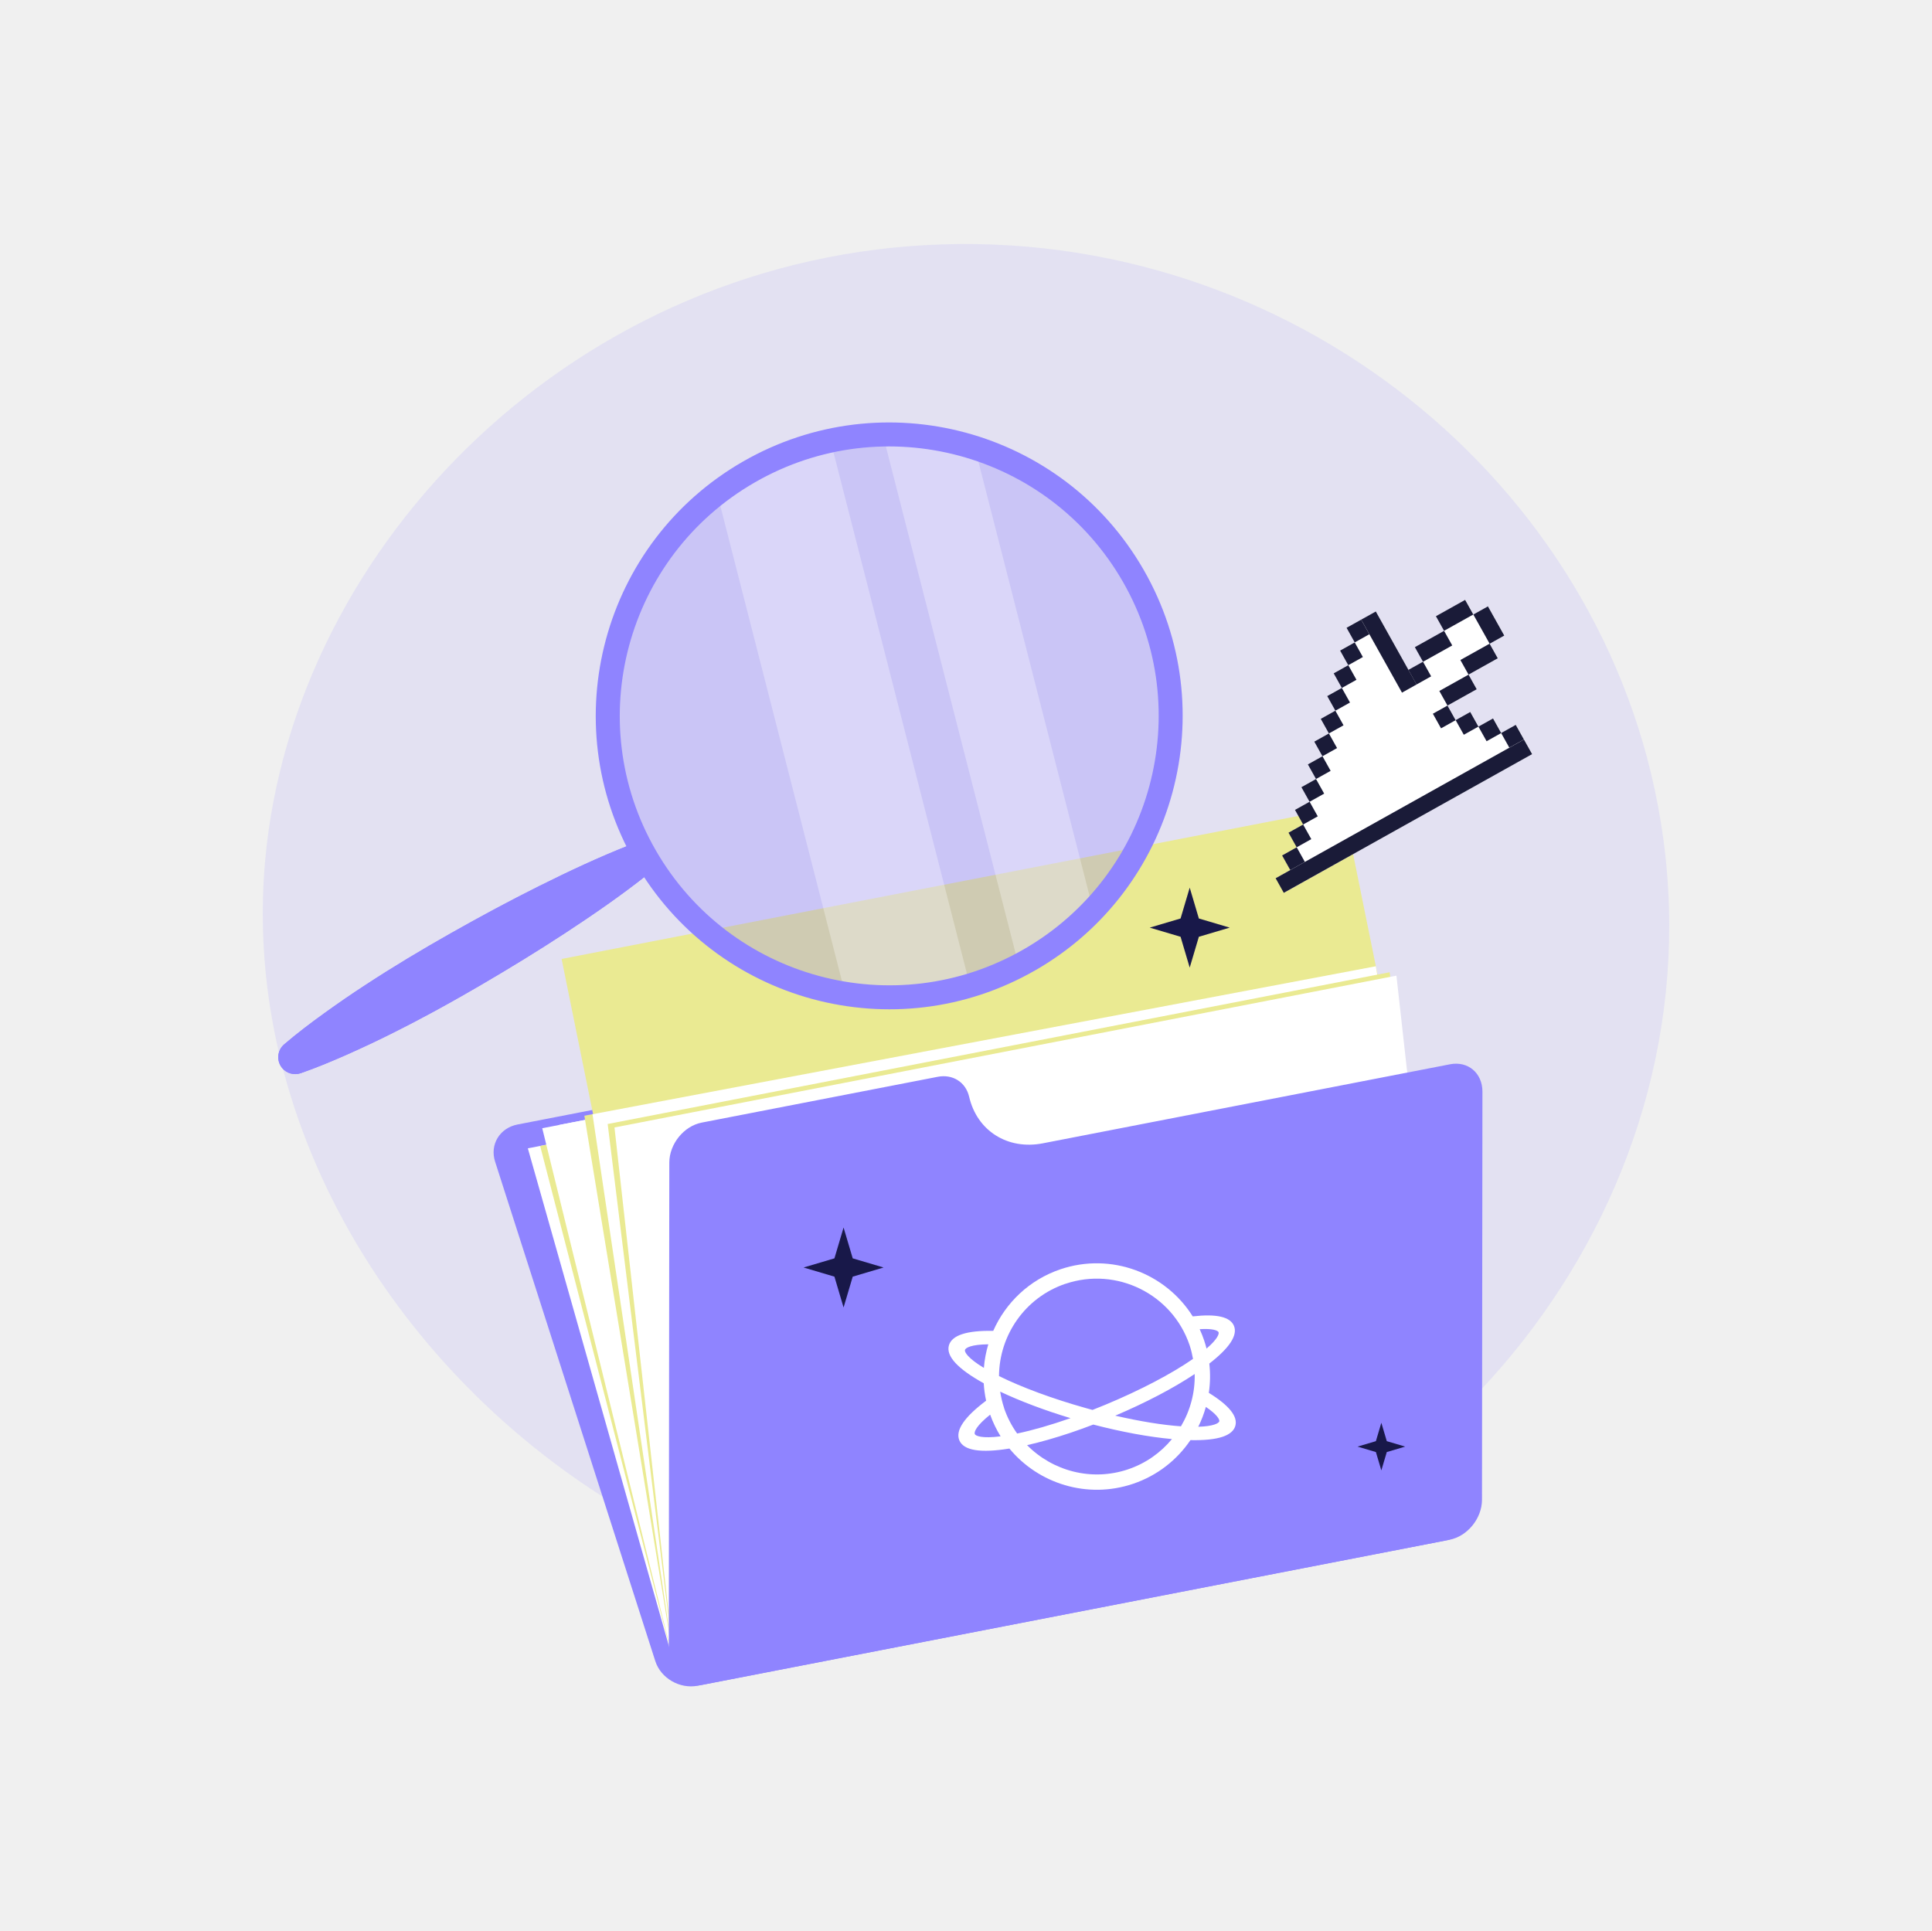
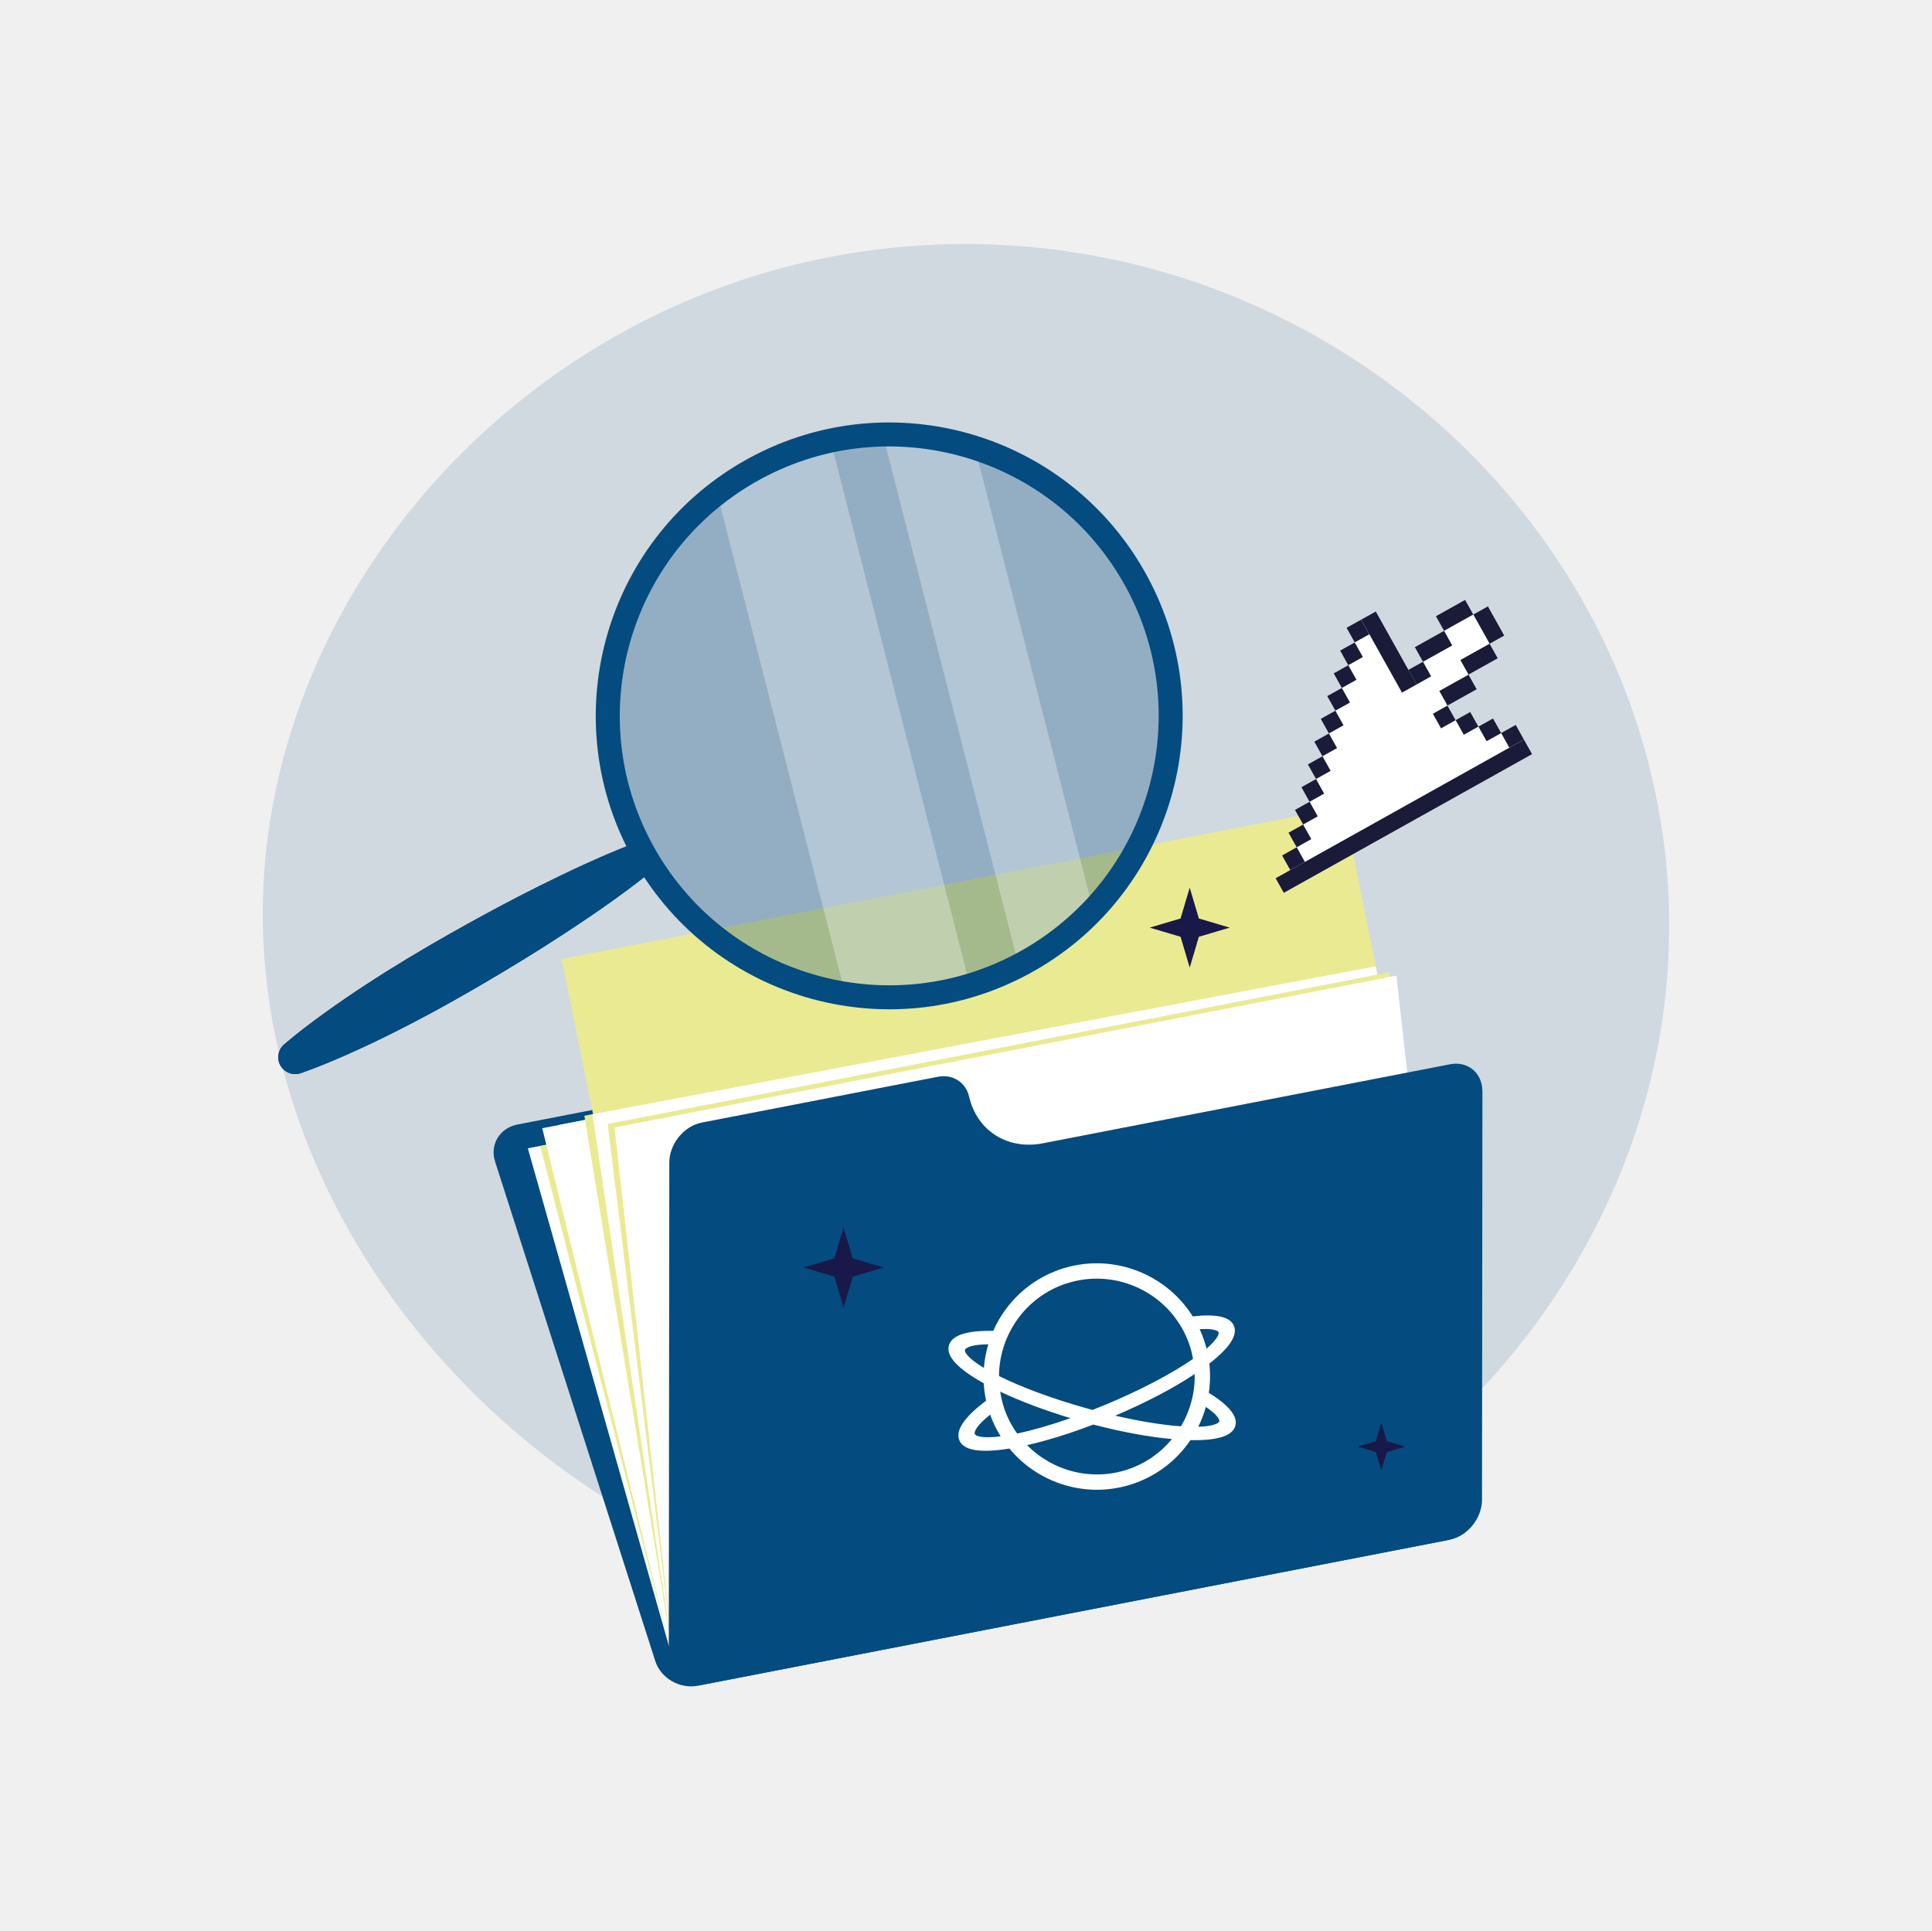
<svg xmlns="http://www.w3.org/2000/svg" id="Zoom" viewBox="0 0 397.13 396.85">
  <defs>
    <style>
      .cls-1 {
        fill: #eaea92;
      }

      .cls-2, .cls-3, .cls-4 {
-         fill: #8f84ff;
+         fill: #044b7f;
      }

      .cls-2, .cls-5 {
        opacity: .3;
      }

      .cls-6, .cls-5 {
        fill: #fff;
      }

      .cls-3 {
        opacity: .14;
      }

      .cls-7 {
        fill: #181849;
      }

      .cls-8 {
        fill: #1a1b38;
      }
    </style>
  </defs>
  <path class="cls-4" d="M129.55,173.68c-6.44,2.53-12.65,5.45-18.79,8.51-6.13,3.06-12.16,6.31-18.12,9.68-5.96,3.37-11.83,6.88-17.56,10.64-2.87,1.87-5.7,3.82-8.49,5.83-2.79,2.02-5.54,4.09-8.18,6.36-1.46,1.25-1.62,3.44-.37,4.9.95,1.11,2.47,1.47,3.78,1.02,3.29-1.14,6.47-2.48,9.62-3.87,3.14-1.4,6.25-2.86,9.31-4.4,6.13-3.06,12.13-6.36,18.04-9.82,5.91-3.45,11.75-7.02,17.48-10.78,5.73-3.76,11.39-7.66,16.81-11.95,1.55-1.22,1.81-3.47.59-5.02-1-1.26-2.68-1.67-4.11-1.11Z" />
  <path class="cls-3" d="M194.07,50.23c74.01-2.19,138.12,51.52,147.8,121.98,10.59,77.04-47.69,146.36-119.41,157.46-89.2,13.81-175.73-66.08-167.96-152.75,5.85-65.3,64.33-124.47,139.57-126.69Z" />
  <path class="cls-8" d="M90.67,198.68c.14.05.25.11.35.19.1.02.2.04.3.06.46.09.46.85,0,.93-.1.02-.2.04-.3.06-.1.08-.21.14-.35.19-.46.16-.93-.25-.93-.71,0-.46.47-.87.93-.71Z" />
  <path class="cls-4" d="M162.94,225.43h0c-1.62-2.75-4.97-4.27-8.07-3.67l-48.48,9.41c-3.68.71-5.75,4.14-4.62,7.64l32.93,102.68c1.12,3.51,5.02,5.77,8.7,5.06l153.84-29.87c3.68-.71,5.75-4.14,4.62-7.64l-27.66-86.24c-1.12-3.51-5.02-5.77-8.7-5.06l-83.71,16.25c-7.25,1.41-15.06-2.14-18.85-8.56Z" />
  <polygon class="cls-6" points="299.39 311.24 138.65 342.45 108.5 236.07 269.23 204.87 299.39 311.24" />
  <polygon class="cls-1" points="299.39 311.24 138.65 342.45 111.03 235.58 269.23 204.87 299.39 311.24" />
  <polygon class="cls-6" points="299.39 311.24 138.65 342.45 111.46 231.94 272.2 200.73 299.39 311.24" />
  <polygon class="cls-6" points="299.39 311.24 138.65 342.45 114.8 231.29 272.2 200.73 299.39 311.24" />
  <polygon class="cls-1" points="299.39 280.37 138.65 311.57 115.44 197.14 276.18 165.94 299.39 280.37" />
  <polygon class="cls-1" points="299.39 311.24 138.65 342.45 120.12 229.37 279.82 198.36 299.39 311.24" />
  <polygon class="cls-6" points="300.96 307.85 138.65 342.45 121.79 229.06 282.81 198.64 300.96 307.85" />
  <polygon class="cls-1" points="299.39 311.24 138.65 342.45 124.91 231.07 285.65 199.87 299.39 311.24" />
  <polygon class="cls-6" points="299.39 311.24 138.65 342.45 126.31 231.78 287.04 200.57 299.39 311.24" />
  <path class="cls-4" d="M199.21,225.47h0c-.69-3-3.38-4.71-6.48-4.1l-48.48,9.41c-3.68.71-6.66,4.39-6.67,8.21l-.11,101.8c0,3.82,2.97,6.33,6.65,5.62l153.84-29.87c3.68-.71,6.66-4.39,6.67-8.21l.09-83.92c0-3.82-2.97-6.33-6.65-5.62l-83.71,16.25c-7.25,1.41-13.53-2.57-15.15-9.58Z" />
  <path class="cls-2" d="M153.88,195.95c26.94,15.96,61.72,7.06,77.68-19.88,15.96-26.94,7.06-61.72-19.88-77.68-26.94-15.96-61.72-7.07-77.68,19.87-15.96,26.94-7.06,61.72,19.88,77.68Z" />
  <path class="cls-5" d="M181.76,90.48l27.36,106.91c.76-.4,1.52-.82,2.26-1.25,4.76-2.77,9.13-6.25,12.98-10.41h0s-23.63-92.34-23.63-92.34c-6.21-2.08-12.62-3.03-18.97-2.91Z" />
  <path class="cls-5" d="M147.71,102.6l25.72,100.51c8.64,1.45,17.42.84,25.66-1.64l-28.09-109.76c-8.42,1.78-16.41,5.47-23.3,10.89Z" />
  <path class="cls-4" d="M212.83,199.46c-28.88,16.6-65.74,6.64-82.34-22.24-16.6-28.88-6.64-65.74,22.24-82.34,28.88-16.6,65.74-6.64,82.34,22.24,16.6,28.88,6.64,65.75-22.23,82.34ZM210.38,195.19c26.52-15.24,35.66-49.09,20.42-75.62-15.24-26.51-49.09-35.66-75.61-20.42-26.52,15.24-35.66,49.09-20.42,75.61,15.24,26.52,49.09,35.67,75.61,20.43Z" />
  <path class="cls-4" d="M133.07,179.81c-5.43,4.3-11.08,8.19-16.81,11.95-5.74,3.76-11.58,7.33-17.49,10.78-.95.56-1.91,1.11-2.87,1.66-4.98,2.86-10.02,5.59-15.17,8.16-3.06,1.54-6.17,3-9.31,4.4-3.15,1.39-6.33,2.73-9.62,3.87-1.3.45-2.82.09-3.77-1.02-1.25-1.46-1.08-3.65.37-4.9,2.65-2.27,5.4-4.34,8.19-6.36,2.79-2.01,5.61-3.96,8.48-5.83,5.74-3.76,11.61-7.28,17.57-10.65,1.23-.69,2.46-1.38,3.7-2.07,4.75-2.63,9.55-5.18,14.42-7.61,6.13-3.06,12.34-5.98,18.78-8.51,1.43-.56,3.12-.15,4.11,1.11,1.23,1.55.97,3.8-.58,5.02Z" />
  <path class="cls-6" d="M278.46,132.05l-3,1.68,1.68,3-3,1.68,1.68,3-3,1.68,1.68,3-3,1.68,1.68,3-3,1.68,1.68,3-3,1.68,1.68,3-3,1.68,1.68,3-3,1.68,1.68,3-3,1.68,1.68,3-3,1.68,1.68,3-3,1.68,1.68,3,51.04-28.52-1.68-3-1.68-3-3,1.68-1.68-3-3,1.68-1.68-3-3,1.68-1.68-3,6.01-3.36-1.68-3,6.01-3.36-1.68-3,3-1.68-3.35-6-3,1.68-1.68-3-6.01,3.36,1.68,3-6.01,3.36,1.68,3-3,1.68-6.71-12.01-3,1.68-3,1.68,1.68,3Z" />
  <rect class="cls-8" x="259.33" y="166.05" width="58.47" height="3.44" transform="translate(-45.17 162.06) rotate(-29.19)" />
  <rect class="cls-8" x="264.16" y="174.79" width="3.44" height="3.44" transform="translate(-52.32 152.1) rotate(-29.19)" />
  <rect class="cls-8" x="265.48" y="170.11" width="3.44" height="3.44" transform="translate(-49.87 152.15) rotate(-29.19)" />
  <rect class="cls-8" x="266.81" y="165.43" width="3.44" height="3.44" transform="translate(-47.42 152.2) rotate(-29.19)" />
  <rect class="cls-8" x="268.13" y="160.75" width="3.44" height="3.44" transform="translate(-44.97 152.26) rotate(-29.19)" />
  <rect class="cls-8" x="269.46" y="156.07" width="3.44" height="3.44" transform="translate(-42.52 152.31) rotate(-29.19)" />
  <rect class="cls-8" x="270.78" y="151.39" width="3.44" height="3.44" transform="translate(-40.07 152.36) rotate(-29.19)" />
  <rect class="cls-8" x="272.11" y="146.71" width="3.44" height="3.44" transform="translate(-37.62 152.41) rotate(-29.19)" />
  <rect class="cls-8" x="273.43" y="142.03" width="3.44" height="3.44" transform="translate(-35.16 152.46) rotate(-29.19)" />
  <rect class="cls-8" x="274.76" y="137.35" width="3.44" height="3.44" transform="translate(-32.71 152.52) rotate(-29.19)" />
  <rect class="cls-8" x="276.08" y="132.67" width="3.44" height="3.44" transform="translate(-30.26 152.57) rotate(-29.19)" />
  <rect class="cls-8" x="277.41" y="127.99" width="3.44" height="3.44" transform="translate(-27.81 152.62) rotate(-29.19)" />
  <rect class="cls-8" x="283.77" y="125.44" width="3.44" height="17.19" transform="translate(-29.11 156.27) rotate(-29.19)" />
  <rect class="cls-8" x="290.12" y="136.64" width="3.44" height="3.44" transform="translate(-30.42 159.92) rotate(-29.19)" />
  <rect class="cls-8" x="295.15" y="145.65" width="3.44" height="3.44" transform="translate(-34.17 163.52) rotate(-29.19)" />
  <rect class="cls-8" x="296.26" y="140.13" width="6.88" height="3.44" transform="translate(-31.12 164.2) rotate(-29.19)" />
  <rect class="cls-8" x="300.59" y="133.77" width="6.88" height="3.44" transform="translate(-27.47 165.5) rotate(-29.19)" />
  <rect class="cls-8" x="304.3" y="125.04" width="3.44" height="6.88" transform="translate(-23.79 165.58) rotate(-29.19)" />
  <rect class="cls-8" x="291.23" y="131.13" width="6.88" height="3.44" transform="translate(-27.37 160.6) rotate(-29.19)" />
  <rect class="cls-8" x="295.56" y="124.77" width="6.88" height="3.44" transform="translate(-23.72 161.9) rotate(-29.19)" />
  <rect class="cls-8" x="299.83" y="146.97" width="3.44" height="3.44" transform="translate(-34.22 165.97) rotate(-29.19)" />
  <rect class="cls-8" x="304.51" y="148.3" width="3.44" height="3.44" transform="translate(-34.27 168.42) rotate(-29.19)" />
  <rect class="cls-8" x="309.19" y="149.62" width="3.44" height="3.44" transform="translate(-34.33 170.87) rotate(-29.19)" />
  <polygon class="cls-7" points="173.4 252.35 171.52 258.69 165.18 260.57 171.52 262.45 173.4 268.79 175.28 262.45 181.62 260.57 175.28 258.69 173.4 252.35" />
  <polygon class="cls-7" points="283.94 292.49 282.82 296.27 279.05 297.39 282.82 298.51 283.94 302.28 285.06 298.51 288.84 297.39 285.06 296.27 283.94 292.49" />
  <polygon class="cls-7" points="244.55 182.48 242.67 188.82 236.33 190.7 242.67 192.58 244.55 198.92 246.43 192.58 252.77 190.7 246.43 188.82 244.55 182.48" />
  <path class="cls-6" d="M222.84,291.45c.62.17,1.24.34,1.85.5-6.22,2.4-12.01,4.07-16.61,4.88-5.54.98-9.34.71-10.07-1.05-.72-1.73,1.57-4.54,6.04-7.74.07.37.13.76.23,1.13-3.52,2.54-5.25,4.66-4.7,5.96.55,1.32,3.47,1.51,7.85.77,4.11-.7,9.5-2.23,15.42-4.45Z" />
  <path class="cls-6" d="M247.13,280.34c-4.49,3.29-11.25,6.99-19.08,10.26-.52.22-1.04.43-1.56.64-.61-.15-1.23-.32-1.85-.48.98-.38,1.98-.79,2.98-1.2,8.13-3.39,15.07-7.18,19.31-10.34,3.21-2.39,4.88-4.43,4.36-5.67-.51-1.22-3.06-1.48-6.92-.91-.19-.32-.39-.64-.6-.95,5-.77,8.4-.43,9.08,1.21.7,1.67-1.53,4.38-5.72,7.45Z" />
  <path class="cls-6" d="M253.1,292.89c-.49,1.74-3.92,2.49-9.11,2.3-5.1-.19-11.91-1.29-19.31-3.23-.61-.16-1.23-.33-1.85-.5-.06-.02-.12-.03-.18-.05-7.81-2.19-14.68-4.89-19.52-7.5-4.95-2.67-7.77-5.24-7.25-7.07.51-1.8,4.05-2.59,9.54-2.32-.17.33-.37.68-.52,1.03-4.33-.19-7,.4-7.39,1.76-.39,1.38,1.79,3.34,5.68,5.47,4.62,2.53,11.67,5.28,19.76,7.55.56.16,1.11.31,1.66.46.62.17,1.24.33,1.85.48,7.1,1.79,13.5,2.8,18.05,2.93,4,.12,6.57-.45,6.94-1.74.36-1.28-1.48-3.06-4.86-5.01.05-.37.09-.74.12-1.11,4.4,2.49,6.85,4.87,6.37,6.58Z" />
  <path class="cls-6" d="M232.63,304.23c-11.71,3.96-24.46-2.36-28.41-14.07-3.95-11.71,2.36-24.46,14.07-28.41,11.71-3.96,24.46,2.36,28.41,14.07,3.95,11.71-2.36,24.46-14.07,28.41ZM218.74,263.1c-10.97,3.7-16.88,15.64-13.17,26.61,3.7,10.97,15.64,16.88,26.6,13.17,10.97-3.7,16.88-15.64,13.17-26.61-3.7-10.97-15.64-16.88-26.6-13.17Z" />
  <path class="cls-6" d="M248.48,286.34c.29-1.97.33-3.99.1-6.02,4.16-3.22,5.87-5.83,5.06-7.76-.77-1.86-3.62-2.5-8.47-1.94-5.59-8.92-16.77-13.2-27.17-9.69-6.43,2.17-11.29,6.9-13.84,12.67-5.46-.11-8.52.9-9.11,2.99-.62,2.19,1.8,4.81,7.16,7.78.07,1.19.23,2.39.49,3.58-4.5,3.38-6.36,6.12-5.5,8.16.87,2.08,4.33,2.65,10.29,1.68,5.97,7.23,16.01,10.42,25.41,7.25,5-1.69,9.05-4.92,11.8-8.98,2.85.06,5.06-.17,6.61-.69,1.46-.49,2.34-1.25,2.62-2.25.54-1.94-1.29-4.21-5.45-6.78ZM206.39,289.43c-.37-1.11-.62-2.22-.8-3.34,4.12,1.95,9.09,3.83,14.46,5.45-3.99,1.4-7.77,2.49-10.97,3.16-1.13-1.57-2.05-3.34-2.7-5.26ZM242.76,293.22c-3.78-.26-8.45-1.02-13.52-2.19,6.28-2.67,11.96-5.65,16.33-8.56.1,3.82-.92,7.54-2.82,10.75ZM250.48,273.88c.15.35-.26,1.46-2.47,3.36-.15-.57-.31-1.14-.5-1.7-.27-.79-.57-1.55-.91-2.29,2.73-.18,3.74.29,3.88.62ZM219.02,263.92c10.51-3.55,21.96,2.11,25.51,12.63.31.93.53,1.87.7,2.81-4.39,3.05-10.83,6.43-17.96,9.4-.88.37-1.79.73-2.7,1.09-.46-.12-.91-.25-1.37-.38-6.82-1.91-13.19-4.27-17.85-6.58.05-8.36,5.32-16.16,13.67-18.98ZM198.35,277.52c.13-.45,1.31-1.13,4.8-1.16-.47,1.57-.78,3.19-.91,4.85-3.29-1.99-4.01-3.26-3.89-3.69ZM200.37,294.8c-.18-.44.34-1.73,3.16-3.98.57,1.59,1.29,3.08,2.15,4.46-3.79.48-5.15-.07-5.32-.48ZM231.89,302.06c-7.53,2.54-15.53.34-20.77-4.97,2.79-.63,5.82-1.5,9.01-2.57,1.5-.51,3.04-1.06,4.6-1.66,5.84,1.52,11.44,2.55,16.17,2.98-2.3,2.78-5.36,4.99-9.02,6.22ZM250.63,292.2c-.11.38-1.18,1.02-4.32,1.11.65-1.31,1.17-2.67,1.56-4.08,2.34,1.59,2.86,2.61,2.76,2.97Z" />
</svg>
